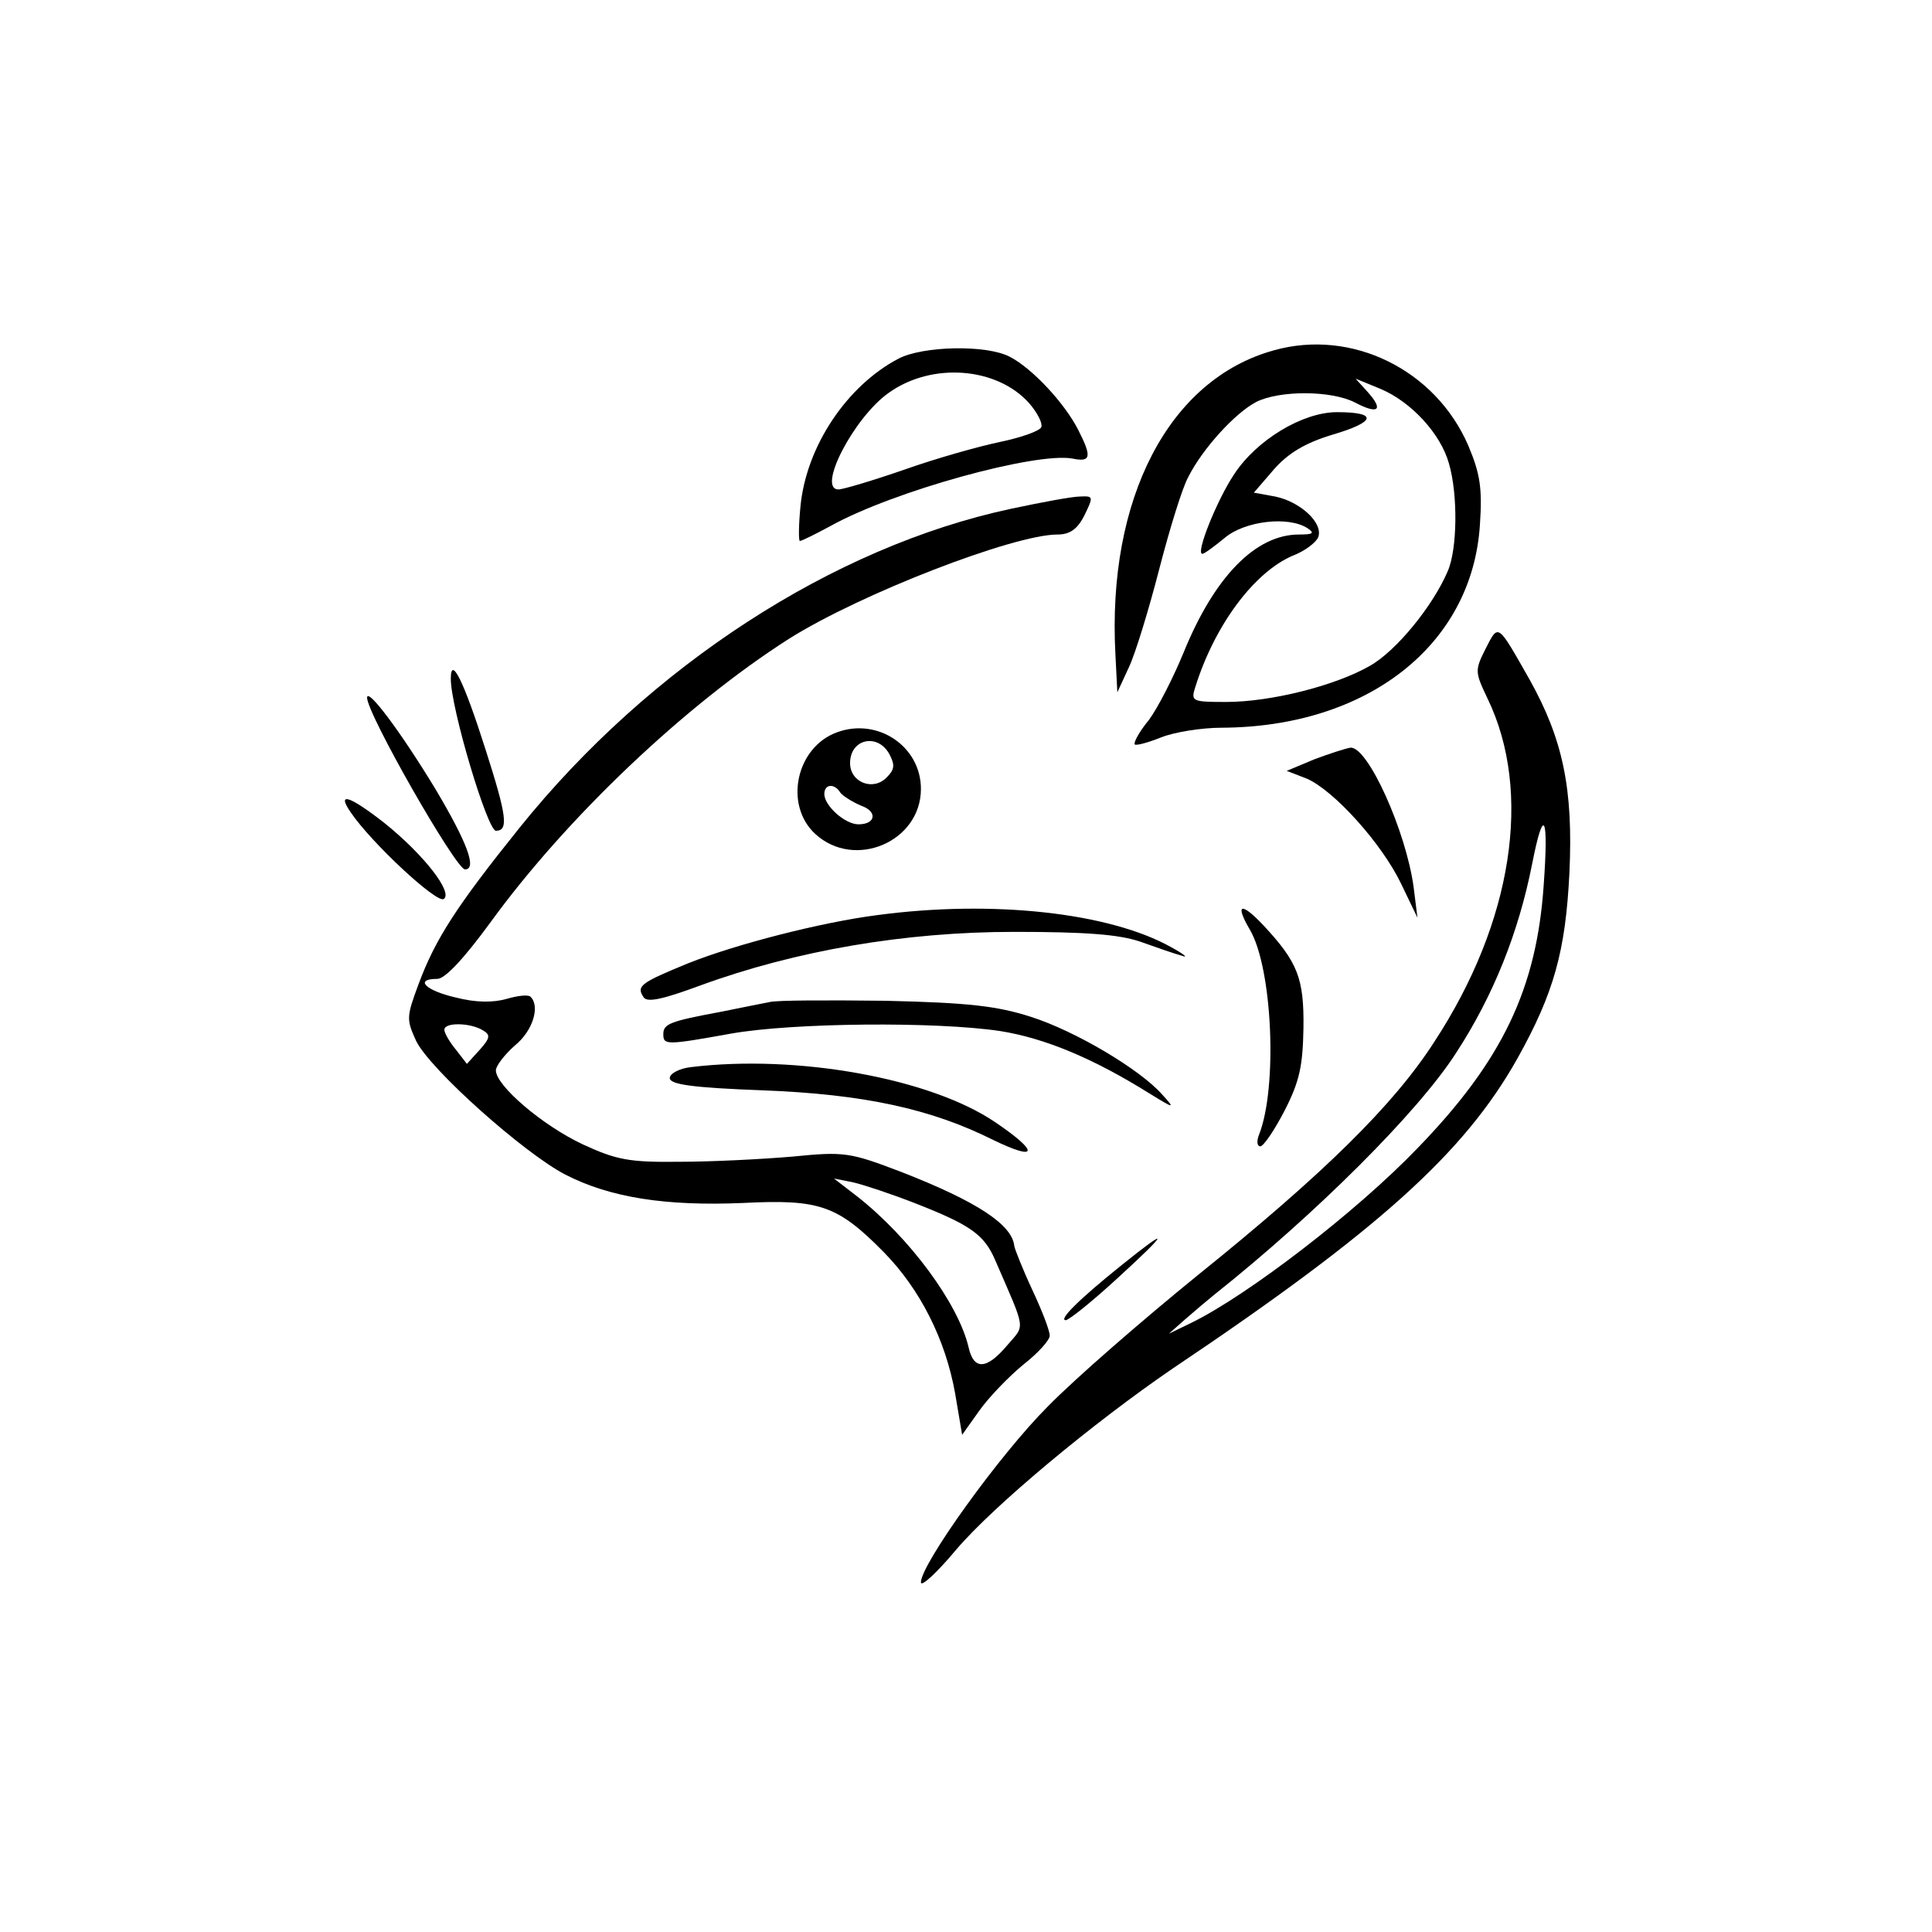
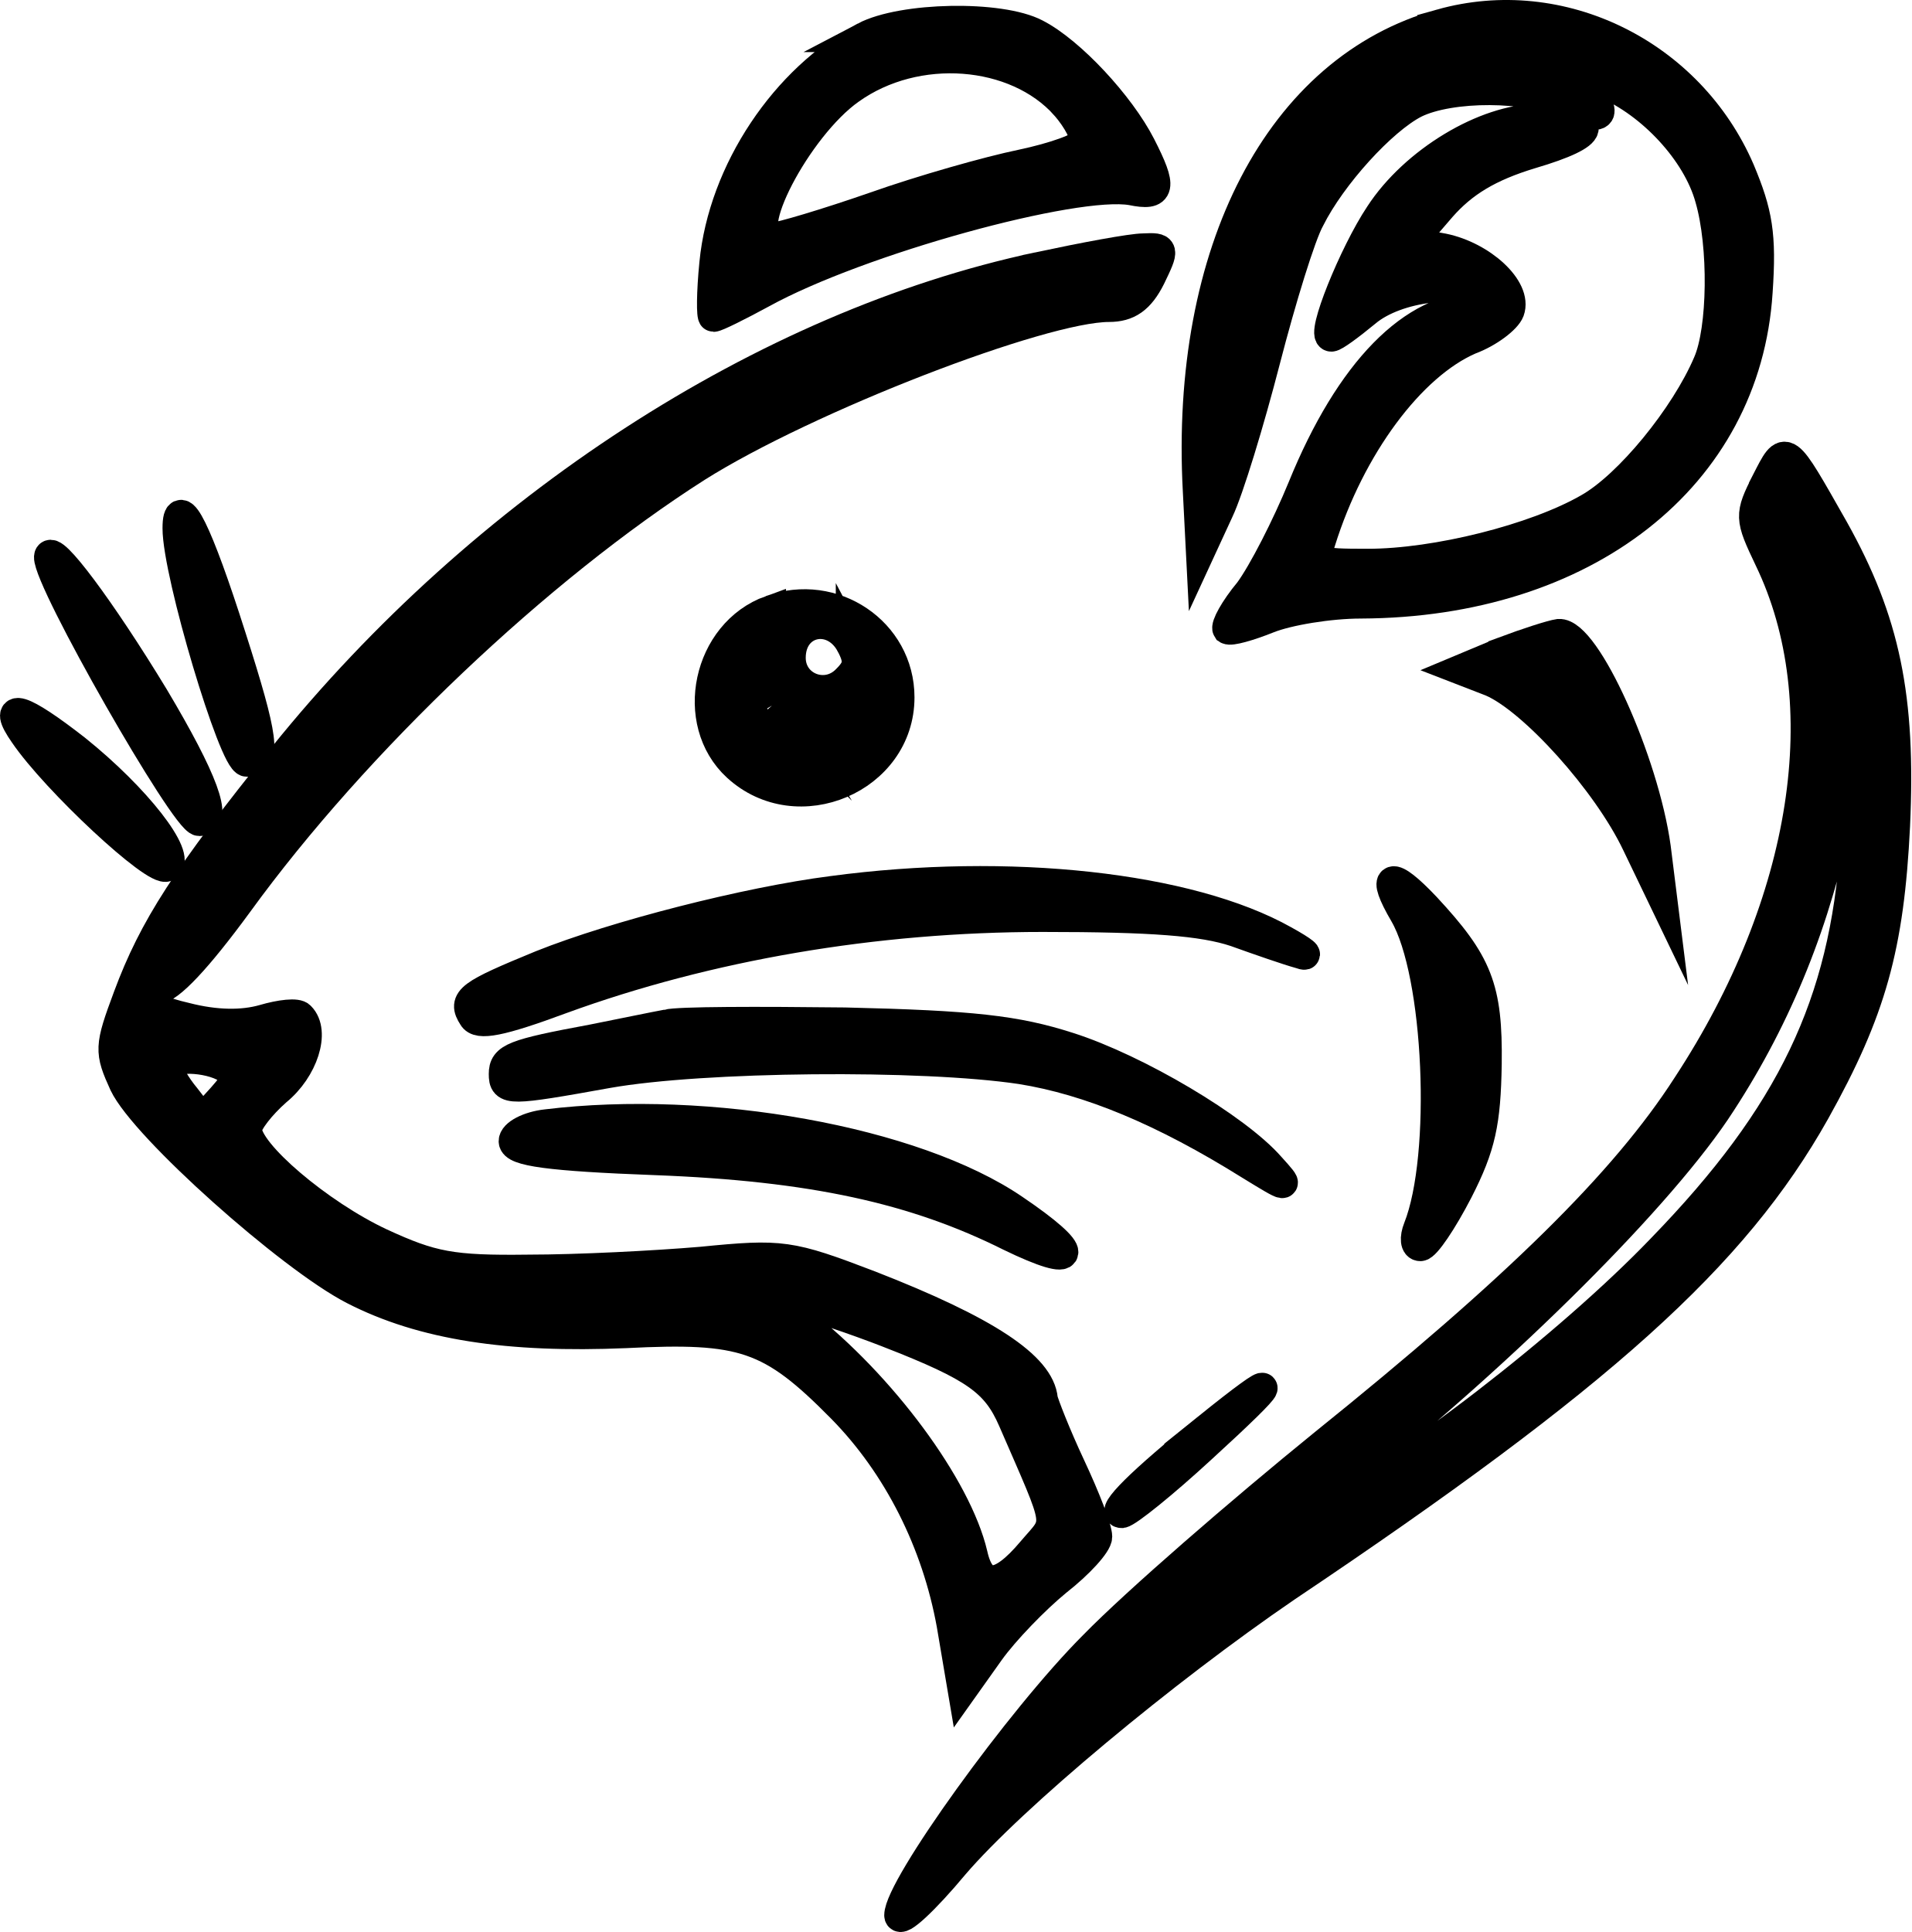
- <svg xmlns="http://www.w3.org/2000/svg" version="1.0" width="300pt" height="300pt" viewBox="0 0 300 300" preserveAspectRatio="xMidYMid meet">
-   <g transform="translate(0,300) scale(0.1,-0.1)" fill="#000000" stroke="none">
-     <path d="M1978 2456 c-163 -45 -259 -230 -246 -472 l3 -59 18 39 c10 21 31 90 47 152 16 62 36 127 45 143 22 44 73 100 106 117 36 18 116 18 153 -1 36 -19 45 -12 20 16 l-19 21 39 -16 c47 -20 93 -69 106 -116 14 -48 13 -133 -2 -167 -23 -54 -80 -124 -121 -147 -54 -31 -154 -56 -223 -56 -53 0 -55 1 -48 23 30 96 91 178 151 204 19 7 37 21 40 29 8 22 -28 55 -67 63 l-33 6 31 36 c22 25 48 41 91 54 68 20 71 35 7 35 -53 0 -125 -43 -160 -97 -26 -39 -60 -123 -49 -123 3 0 18 11 35 25 31 26 98 34 128 15 12 -8 9 -10 -13 -10 -67 0 -131 -65 -179 -183 -16 -39 -40 -86 -54 -105 -15 -18 -24 -35 -22 -38 3 -2 21 3 41 11 20 8 62 15 94 15 226 1 389 128 401 315 4 58 0 80 -18 123 -51 118 -181 182 -302 148z" />
-     <path d="M1395 2443 c-80 -42 -143 -136 -152 -229 -3 -30 -3 -54 -1 -54 3 0 25 11 49 24 98 54 317 114 374 104 29 -6 31 2 9 45 -21 41 -71 95 -106 113 -36 19 -135 17 -173 -3z m203 -69 c13 -15 21 -31 19 -37 -2 -6 -30 -16 -63 -23 -34 -7 -101 -26 -149 -43 -49 -17 -96 -31 -103 -31 -34 0 24 112 78 150 67 48 168 40 218 -16z" />
-     <path d="M1570 2210 c-276 -59 -561 -244 -763 -495 -98 -122 -131 -173 -157 -243 -19 -51 -19 -55 -4 -88 21 -44 168 -175 232 -208 70 -36 157 -49 275 -44 119 6 147 -3 219 -76 57 -58 96 -136 111 -219 l11 -65 27 38 c15 21 46 53 68 71 23 18 41 38 41 45 0 8 -12 39 -27 71 -15 32 -27 63 -28 68 -3 33 -57 69 -175 115 -81 31 -89 32 -170 24 -47 -4 -125 -8 -175 -8 -78 -1 -98 3 -150 27 -62 29 -135 91 -135 115 0 7 14 25 30 39 27 22 39 60 24 75 -3 4 -20 2 -37 -3 -21 -6 -48 -6 -79 2 -48 11 -65 29 -29 29 12 0 41 31 82 87 119 164 304 339 464 441 111 70 349 162 417 162 19 0 31 8 42 30 14 29 14 30 -7 29 -12 0 -60 -9 -107 -19z m-820 -810 c12 -7 11 -12 -5 -30 l-20 -22 -17 22 c-10 12 -18 26 -18 31 0 12 41 11 60 -1z m670 -268 c87 -34 108 -49 125 -88 49 -113 47 -100 19 -133 -32 -38 -52 -39 -60 -3 -16 68 -92 171 -174 235 l-35 27 30 -6 c17 -4 59 -18 95 -32z" />
-     <path d="M2307 1993 c-17 -34 -17 -36 3 -78 70 -145 39 -347 -83 -533 -63 -98 -172 -205 -367 -362 -85 -69 -190 -160 -233 -204 -75 -75 -197 -245 -197 -273 0 -8 25 15 55 51 59 69 213 197 336 281 319 214 453 335 535 481 57 102 75 167 81 289 6 130 -10 207 -62 300 -50 88 -48 87 -68 48z m90 -368 c-11 -160 -64 -272 -196 -408 -94 -98 -263 -228 -351 -271 l-35 -17 26 23 c15 13 35 30 45 38 156 124 316 283 375 375 58 89 97 187 118 293 18 92 26 77 18 -33z" />
-     <path d="M700 1946 c0 -46 57 -236 70 -236 20 0 17 23 -16 126 -34 107 -54 147 -54 110z" />
-     <path d="M570 1917 c-1 -24 138 -267 152 -267 19 0 4 41 -46 125 -54 89 -105 157 -106 142z" />
-     <path d="M1300 1863 c-64 -23 -83 -113 -34 -158 61 -56 164 -12 164 70 0 66 -67 111 -130 88z m81 -34 c9 -17 8 -24 -4 -36 -21 -22 -57 -8 -57 22 0 38 43 47 61 14z m-76 -60 c4 -5 18 -14 32 -20 26 -9 23 -29 -4 -29 -21 0 -53 29 -53 47 0 16 16 17 25 2z" />
-     <path d="M2041 1821 l-43 -18 31 -12 c42 -18 117 -101 147 -164 l25 -52 -6 48 c-12 87 -71 218 -98 216 -7 -1 -32 -9 -56 -18z" />
-     <path d="M545 1738 c32 -47 133 -141 144 -134 15 10 -31 69 -92 118 -55 43 -75 49 -52 16z" />
-     <path d="M1362 1579 c-86 -11 -219 -45 -294 -75 -73 -30 -80 -35 -69 -52 5 -9 27 -5 89 18 148 54 317 83 487 83 111 0 162 -4 195 -15 25 -9 54 -19 65 -22 11 -4 4 2 -16 13 -96 54 -278 74 -457 50z" />
-     <path d="M1941 1556 c35 -60 43 -245 14 -318 -4 -10 -3 -18 2 -18 5 0 22 25 38 56 23 45 28 69 29 128 1 77 -9 102 -62 159 -35 37 -45 34 -21 -7z" />
-     <path d="M1195 1444 c-11 -2 -45 -9 -75 -15 -81 -15 -90 -19 -90 -35 0 -17 5 -17 105 1 96 17 318 19 418 4 69 -11 144 -42 232 -97 39 -24 40 -24 20 -2 -34 39 -135 99 -204 121 -53 17 -97 22 -226 25 -88 1 -169 1 -180 -2z" />
-     <path d="M1073 1343 c-18 -2 -33 -10 -33 -17 0 -10 36 -15 143 -19 159 -6 263 -29 359 -77 70 -34 72 -19 4 27 -101 69 -309 106 -473 86z" />
-     <path d="M1741 1035 c-66 -53 -98 -85 -86 -85 6 1 42 30 80 65 81 74 83 82 6 20z" />
-   </g>
+ <svg xmlns="http://www.w3.org/2000/svg" id="Layer_1" viewBox="0 0 252.75 255.509">
+   <defs>
+     <style>.cls-1{stroke:#000;stroke-miterlimit:10;stroke-width:4px;}</style>
+   </defs>
+   <path class="cls-1" d="M190.583,3.189c-21.311,5.883-33.863,30.071-32.163,61.711l.392,7.714,2.353-5.099c1.307-2.746,4.053-11.767,6.145-19.873s4.707-16.604,5.883-18.696c2.876-5.753,9.544-13.074,13.859-15.297,4.707-2.353,15.166-2.353,20.004.131,4.707,2.484,5.883,1.569,2.615-2.092l-2.484-2.746,5.099,2.092c6.145,2.615,12.159,9.021,13.859,15.166,1.83,6.276,1.7,17.389-.261,21.834-3.007,7.06-10.459,16.212-15.82,19.219-7.06,4.053-20.135,7.322-29.156,7.322-6.929,0-7.191-.131-6.276-3.007,3.922-12.551,11.898-23.272,19.742-26.672,2.484-.915,4.838-2.746,5.23-3.792,1.046-2.876-3.661-7.191-8.76-8.237l-4.315-.784,4.053-4.707c2.876-3.269,6.276-5.36,11.898-7.06,8.891-2.615,9.283-4.576.915-4.576-6.929,0-16.343,5.622-20.919,12.682-3.399,5.099-7.845,16.081-6.406,16.081.392,0,2.353-1.438,4.576-3.269,4.053-3.399,12.813-4.445,16.735-1.961,1.569,1.046,1.177,1.307-1.7,1.307-8.76,0-17.127,8.498-23.403,23.926-2.092,5.099-5.23,11.244-7.06,13.728-1.961,2.353-3.138,4.576-2.876,4.968.392.261,2.746-.392,5.36-1.438s8.106-1.961,12.29-1.961c29.548-.131,50.859-16.735,52.428-41.184.523-7.583,0-10.459-2.353-16.081-6.668-15.428-23.665-23.795-39.485-19.35Z" />
+   <path class="cls-1" d="M114.359,4.888c-10.459,5.491-18.696,17.781-19.873,29.94-.392,3.922-.392,7.06-.131,7.06.392,0,3.269-1.438,6.406-3.138,12.813-7.06,41.446-14.905,48.898-13.597,3.792.784,4.053-.261,1.177-5.883-2.746-5.36-9.283-12.421-13.859-14.774-4.707-2.484-17.65-2.223-22.619.392ZM140.9,13.91c1.7,1.961,2.746,4.053,2.484,4.838s-3.922,2.092-8.237,3.007c-4.445.915-13.205,3.399-19.481,5.622-6.406,2.223-12.551,4.053-13.467,4.053-4.445,0,3.138-14.643,10.198-19.612,8.76-6.276,21.965-5.23,28.502,2.092Z" />
+   <path class="cls-1" d="M137.239,35.352c-36.085,7.714-73.347,31.901-99.757,64.718-12.813,15.951-17.127,22.619-20.527,31.771-2.484,6.668-2.484,7.191-.523,11.505,2.746,5.753,21.965,22.88,30.333,27.195,9.152,4.707,20.527,6.406,35.955,5.753,15.559-.784,19.219.392,28.633,9.937,7.452,7.583,12.551,17.781,14.513,28.633l1.438,8.498,3.53-4.968c1.961-2.746,6.014-6.929,8.891-9.283,3.007-2.353,5.36-4.968,5.36-5.883,0-1.046-1.569-5.099-3.53-9.283s-3.53-8.237-3.661-8.891c-.392-4.315-7.452-9.021-22.88-15.036-10.59-4.053-11.636-4.184-22.226-3.138-6.145.523-16.343,1.046-22.88,1.046-10.198.131-12.813-.392-19.612-3.53-8.106-3.792-17.65-11.898-17.65-15.036,0-.915,1.83-3.269,3.922-5.099,3.53-2.876,5.099-7.845,3.138-9.806-.392-.523-2.615-.261-4.838.392-2.746.784-6.276.784-10.329-.261-6.276-1.438-8.498-3.792-3.792-3.792,1.569,0,5.36-4.053,10.721-11.375,15.559-21.442,39.746-44.322,60.665-57.658,14.513-9.152,45.63-21.18,54.52-21.18,2.484,0,4.053-1.046,5.491-3.922,1.83-3.792,1.83-3.922-.915-3.792-1.569,0-7.845,1.177-13.99,2.484ZM30.03,141.254c1.569.915,1.438,1.569-.654,3.922l-2.615,2.876-2.223-2.876c-1.307-1.569-2.353-3.399-2.353-4.053,0-1.569,5.36-1.438,7.845.131ZM117.628,176.293c11.375,4.445,14.12,6.406,16.343,11.505,6.406,14.774,6.145,13.074,2.484,17.389-4.184,4.968-6.799,5.099-7.845.392-2.092-8.891-12.028-22.357-22.749-30.725l-4.576-3.53,3.922.784c2.223.523,7.714,2.353,12.421,4.184Z" />
+   <path class="cls-1" d="M233.598,63.723c-2.223,4.445-2.223,4.707.392,10.198,9.152,18.958,5.099,45.368-10.852,69.686-8.237,12.813-22.488,26.802-47.983,47.329-11.113,9.021-24.841,20.919-30.463,26.672-9.806,9.806-25.757,32.032-25.757,35.693,0,1.046,3.269-1.961,7.191-6.668,7.714-9.021,27.848-25.757,43.93-36.739,41.707-27.979,59.227-43.799,69.948-62.888,7.452-13.336,9.806-21.834,10.59-37.785.784-16.997-1.307-27.064-8.106-39.223-6.537-11.505-6.276-11.375-8.891-6.276ZM245.364,111.837c-1.438,20.919-8.368,35.562-25.626,53.343-12.29,12.813-34.386,29.81-45.891,35.432l-4.576,2.223,3.399-3.007c1.961-1.7,4.576-3.922,5.883-4.968,20.396-16.212,41.315-37,49.029-49.029,7.583-11.636,12.682-24.449,15.428-38.308,2.353-12.028,3.399-10.067,2.353,4.315Z" />
+   <path class="cls-1" d="M23.492,69.868c0,6.014,7.452,30.856,9.152,30.856,2.615,0,2.223-3.007-2.092-16.474-4.445-13.99-7.06-19.219-7.06-14.382Z" />
+   <path class="cls-1" d="M6.496,73.659c-.131,3.138,18.043,34.909,19.873,34.909,2.484,0,.523-5.36-6.014-16.343-7.06-11.636-13.728-20.527-13.859-18.566Z" />
+   <path class="cls-1" d="M101.939,80.72c-8.368,3.007-10.852,14.774-4.445,20.658,7.975,7.322,21.442,1.569,21.442-9.152,0-8.629-8.76-14.513-16.997-11.505ZM112.529,85.165c1.177,2.223,1.046,3.138-.523,4.707-2.746,2.876-7.452,1.046-7.452-2.876,0-4.968,5.622-6.145,7.975-1.83ZM102.592,93.01c.523.654,2.353,1.83,4.184,2.615,3.399,1.177,3.007,3.792-.523,3.792-2.746,0-6.929-3.792-6.929-6.145,0-2.092,2.092-2.223,3.269-.261Z" />
+   <path class="cls-1" d="M198.82,86.211l-5.622,2.353,4.053,1.569c5.491,2.353,15.297,13.205,19.219,21.442l3.269,6.799-.784-6.276c-1.569-11.375-9.283-28.502-12.813-28.241-.915.131-4.184,1.177-7.322,2.353Z" />
+   <path class="cls-1" d="M3.227,97.063c4.184,6.145,17.389,18.435,18.827,17.52,1.961-1.307-4.053-9.021-12.028-15.428-7.191-5.622-9.806-6.406-6.799-2.092Z" />
+   <path class="cls-1" d="M110.045,117.851c-11.244,1.438-28.633,5.883-38.439,9.806-9.544,3.922-10.459,4.576-9.021,6.799.654,1.177,3.53.654,11.636-2.353,19.35-7.06,41.446-10.852,63.672-10.852,14.513,0,21.18.523,25.495,1.961,3.269,1.177,7.06,2.484,8.498,2.876,1.438.523.523-.261-2.092-1.7-12.551-7.06-36.347-9.675-59.75-6.537Z" />
+   <path class="cls-1" d="M185.745,120.858c4.576,7.845,5.622,32.032,1.83,41.576-.523,1.307-.392,2.353.261,2.353s2.876-3.269,4.968-7.322c3.007-5.883,3.661-9.021,3.792-16.735.131-10.067-1.177-13.336-8.106-20.788-4.576-4.838-5.883-4.445-2.746.915Z" />
+   <path class="cls-1" d="M88.211,135.501c-1.438.261-5.883,1.177-9.806,1.961-10.59,1.961-11.767,2.484-11.767,4.576,0,2.223.654,2.223,13.728-.131,12.551-2.223,41.576-2.484,54.651-.523,9.021,1.438,18.827,5.491,30.333,12.682,5.099,3.138,5.23,3.138,2.615.261-4.445-5.099-17.65-12.944-26.672-15.82-6.929-2.223-12.682-2.876-29.548-3.269-11.505-.131-22.096-.131-23.534.261Z" />
+   <path class="cls-1" d="M72.26,148.706c-2.353.261-4.315,1.307-4.315,2.223,0,1.307,4.707,1.961,18.696,2.484,20.788.784,34.386,3.792,46.937,10.067,9.152,4.445,9.414,2.484.523-3.53-13.205-9.021-40.4-13.859-61.842-11.244Z" />
+   <path class="cls-1" d="M159.597,188.975c-8.629,6.929-12.813,11.113-11.244,11.113.784-.131,5.491-3.922,10.459-8.498,10.59-9.675,10.852-10.721.784-2.615Z" />
</svg>
